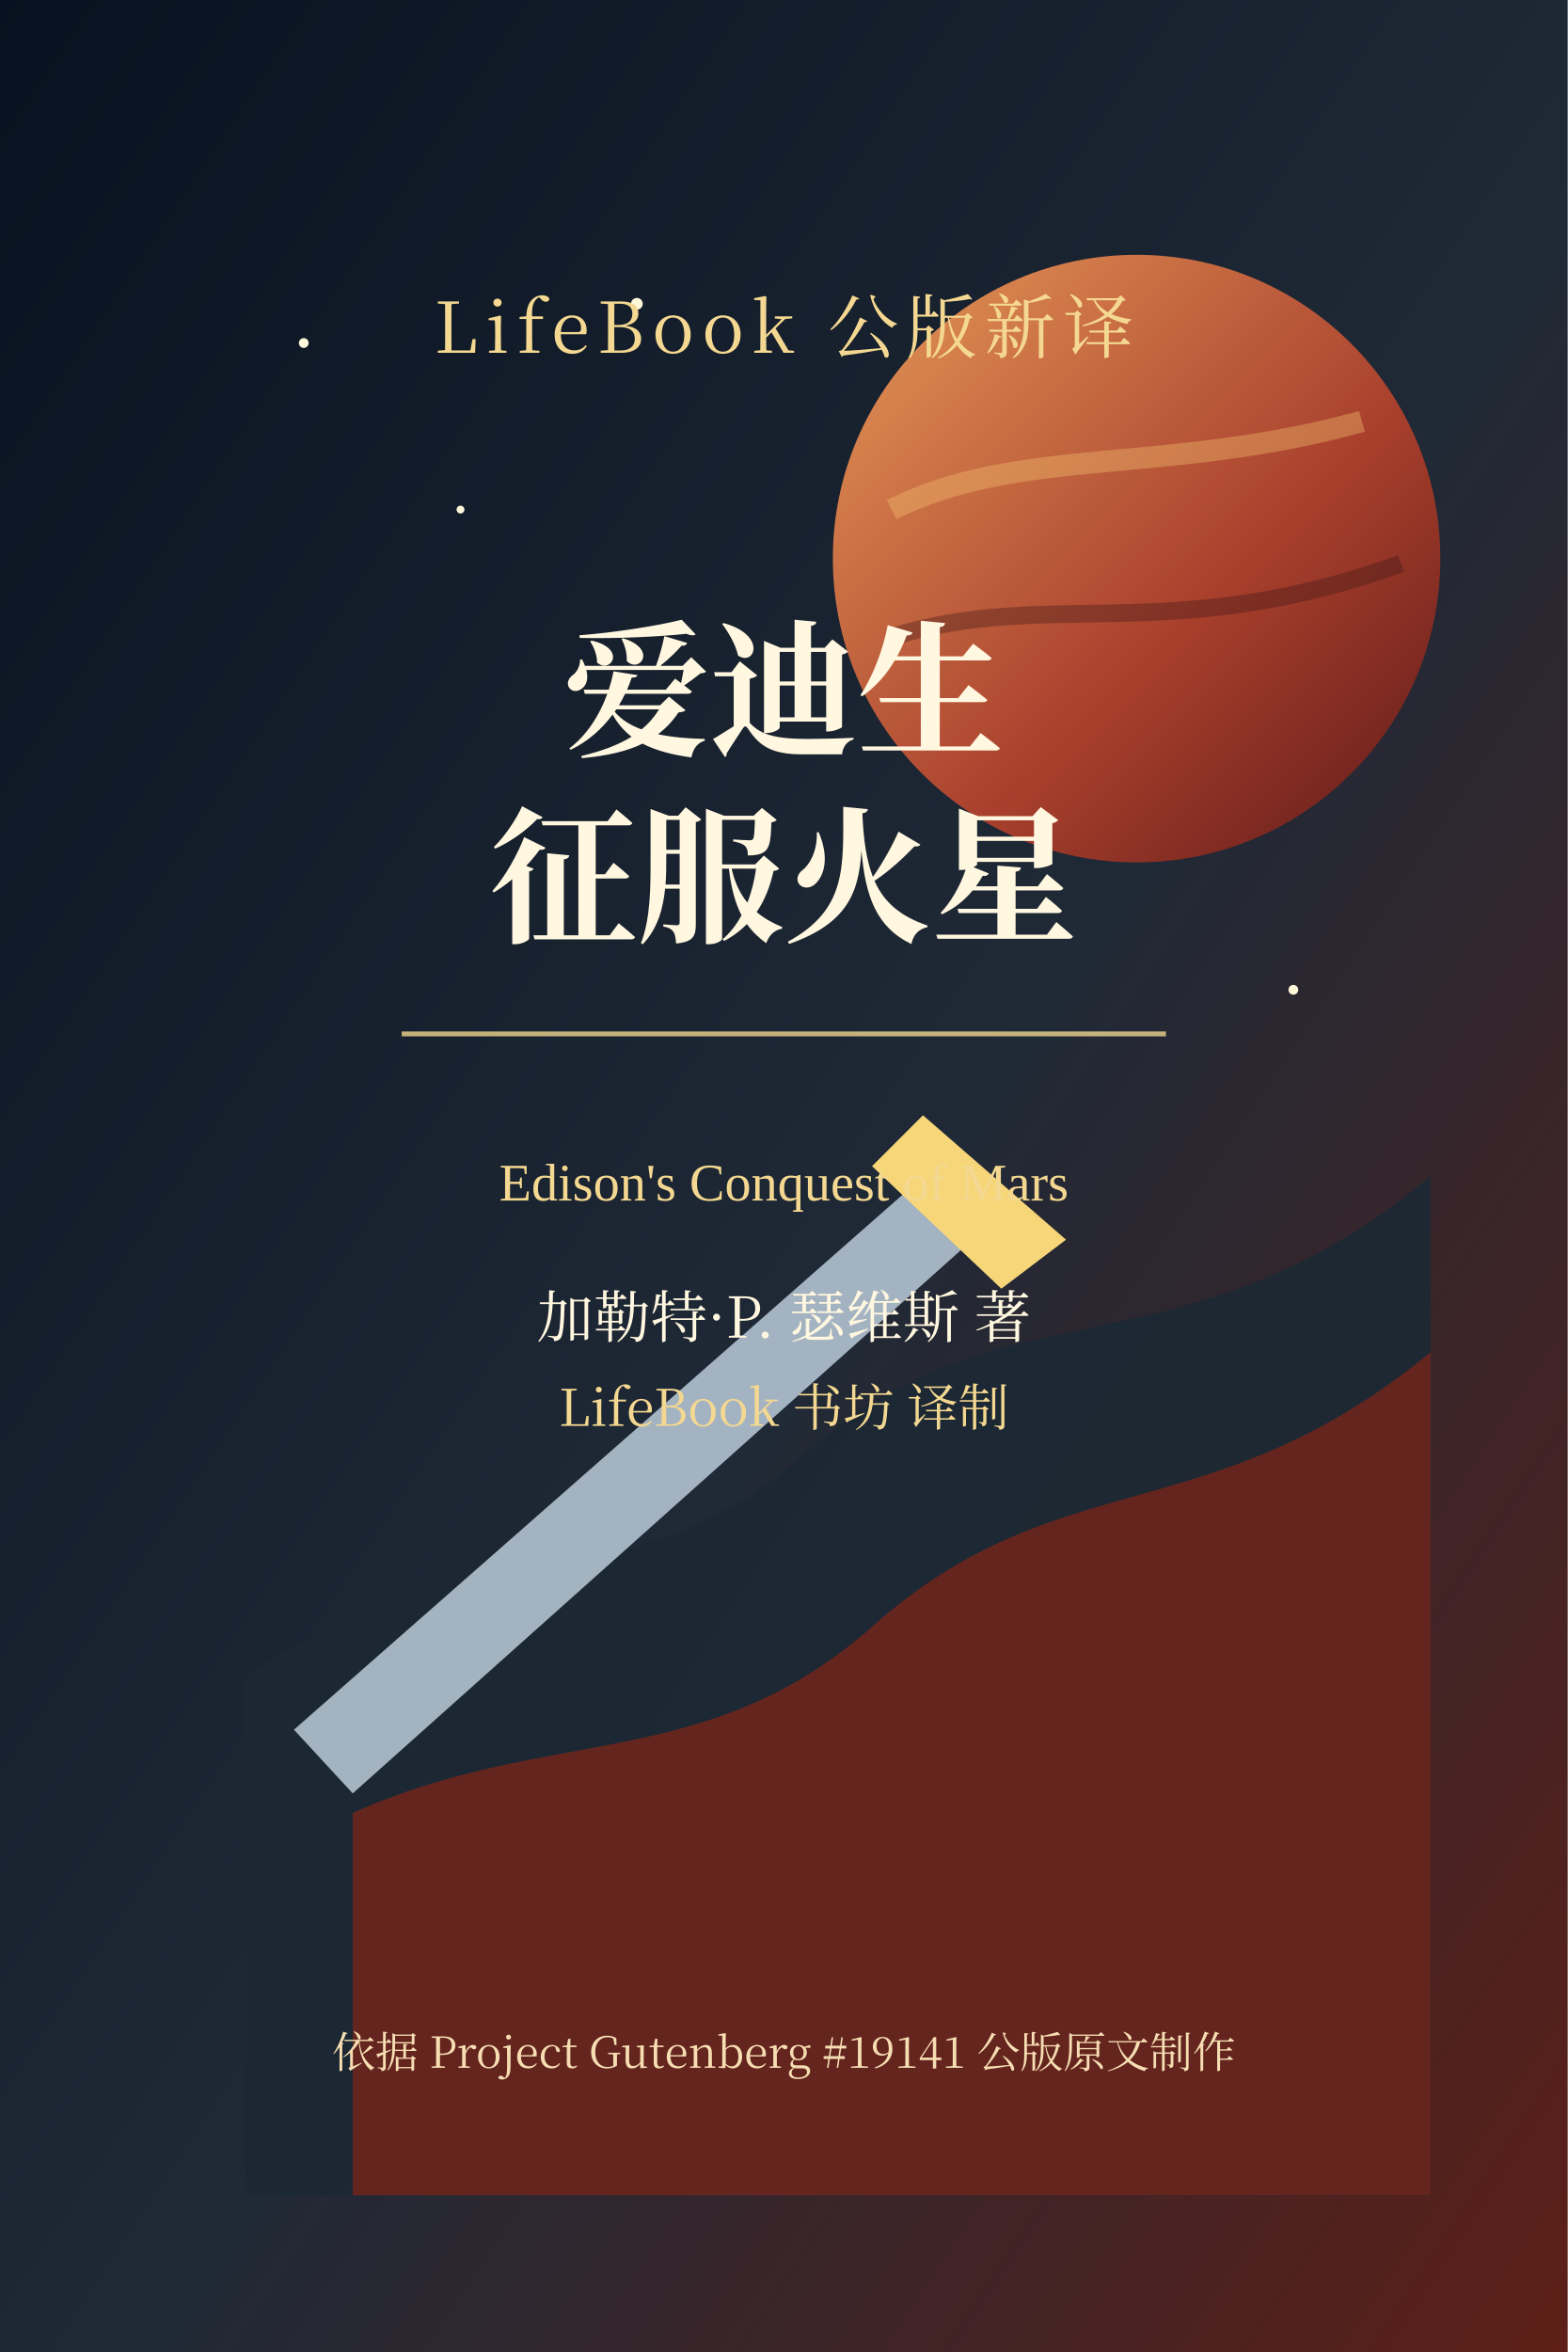
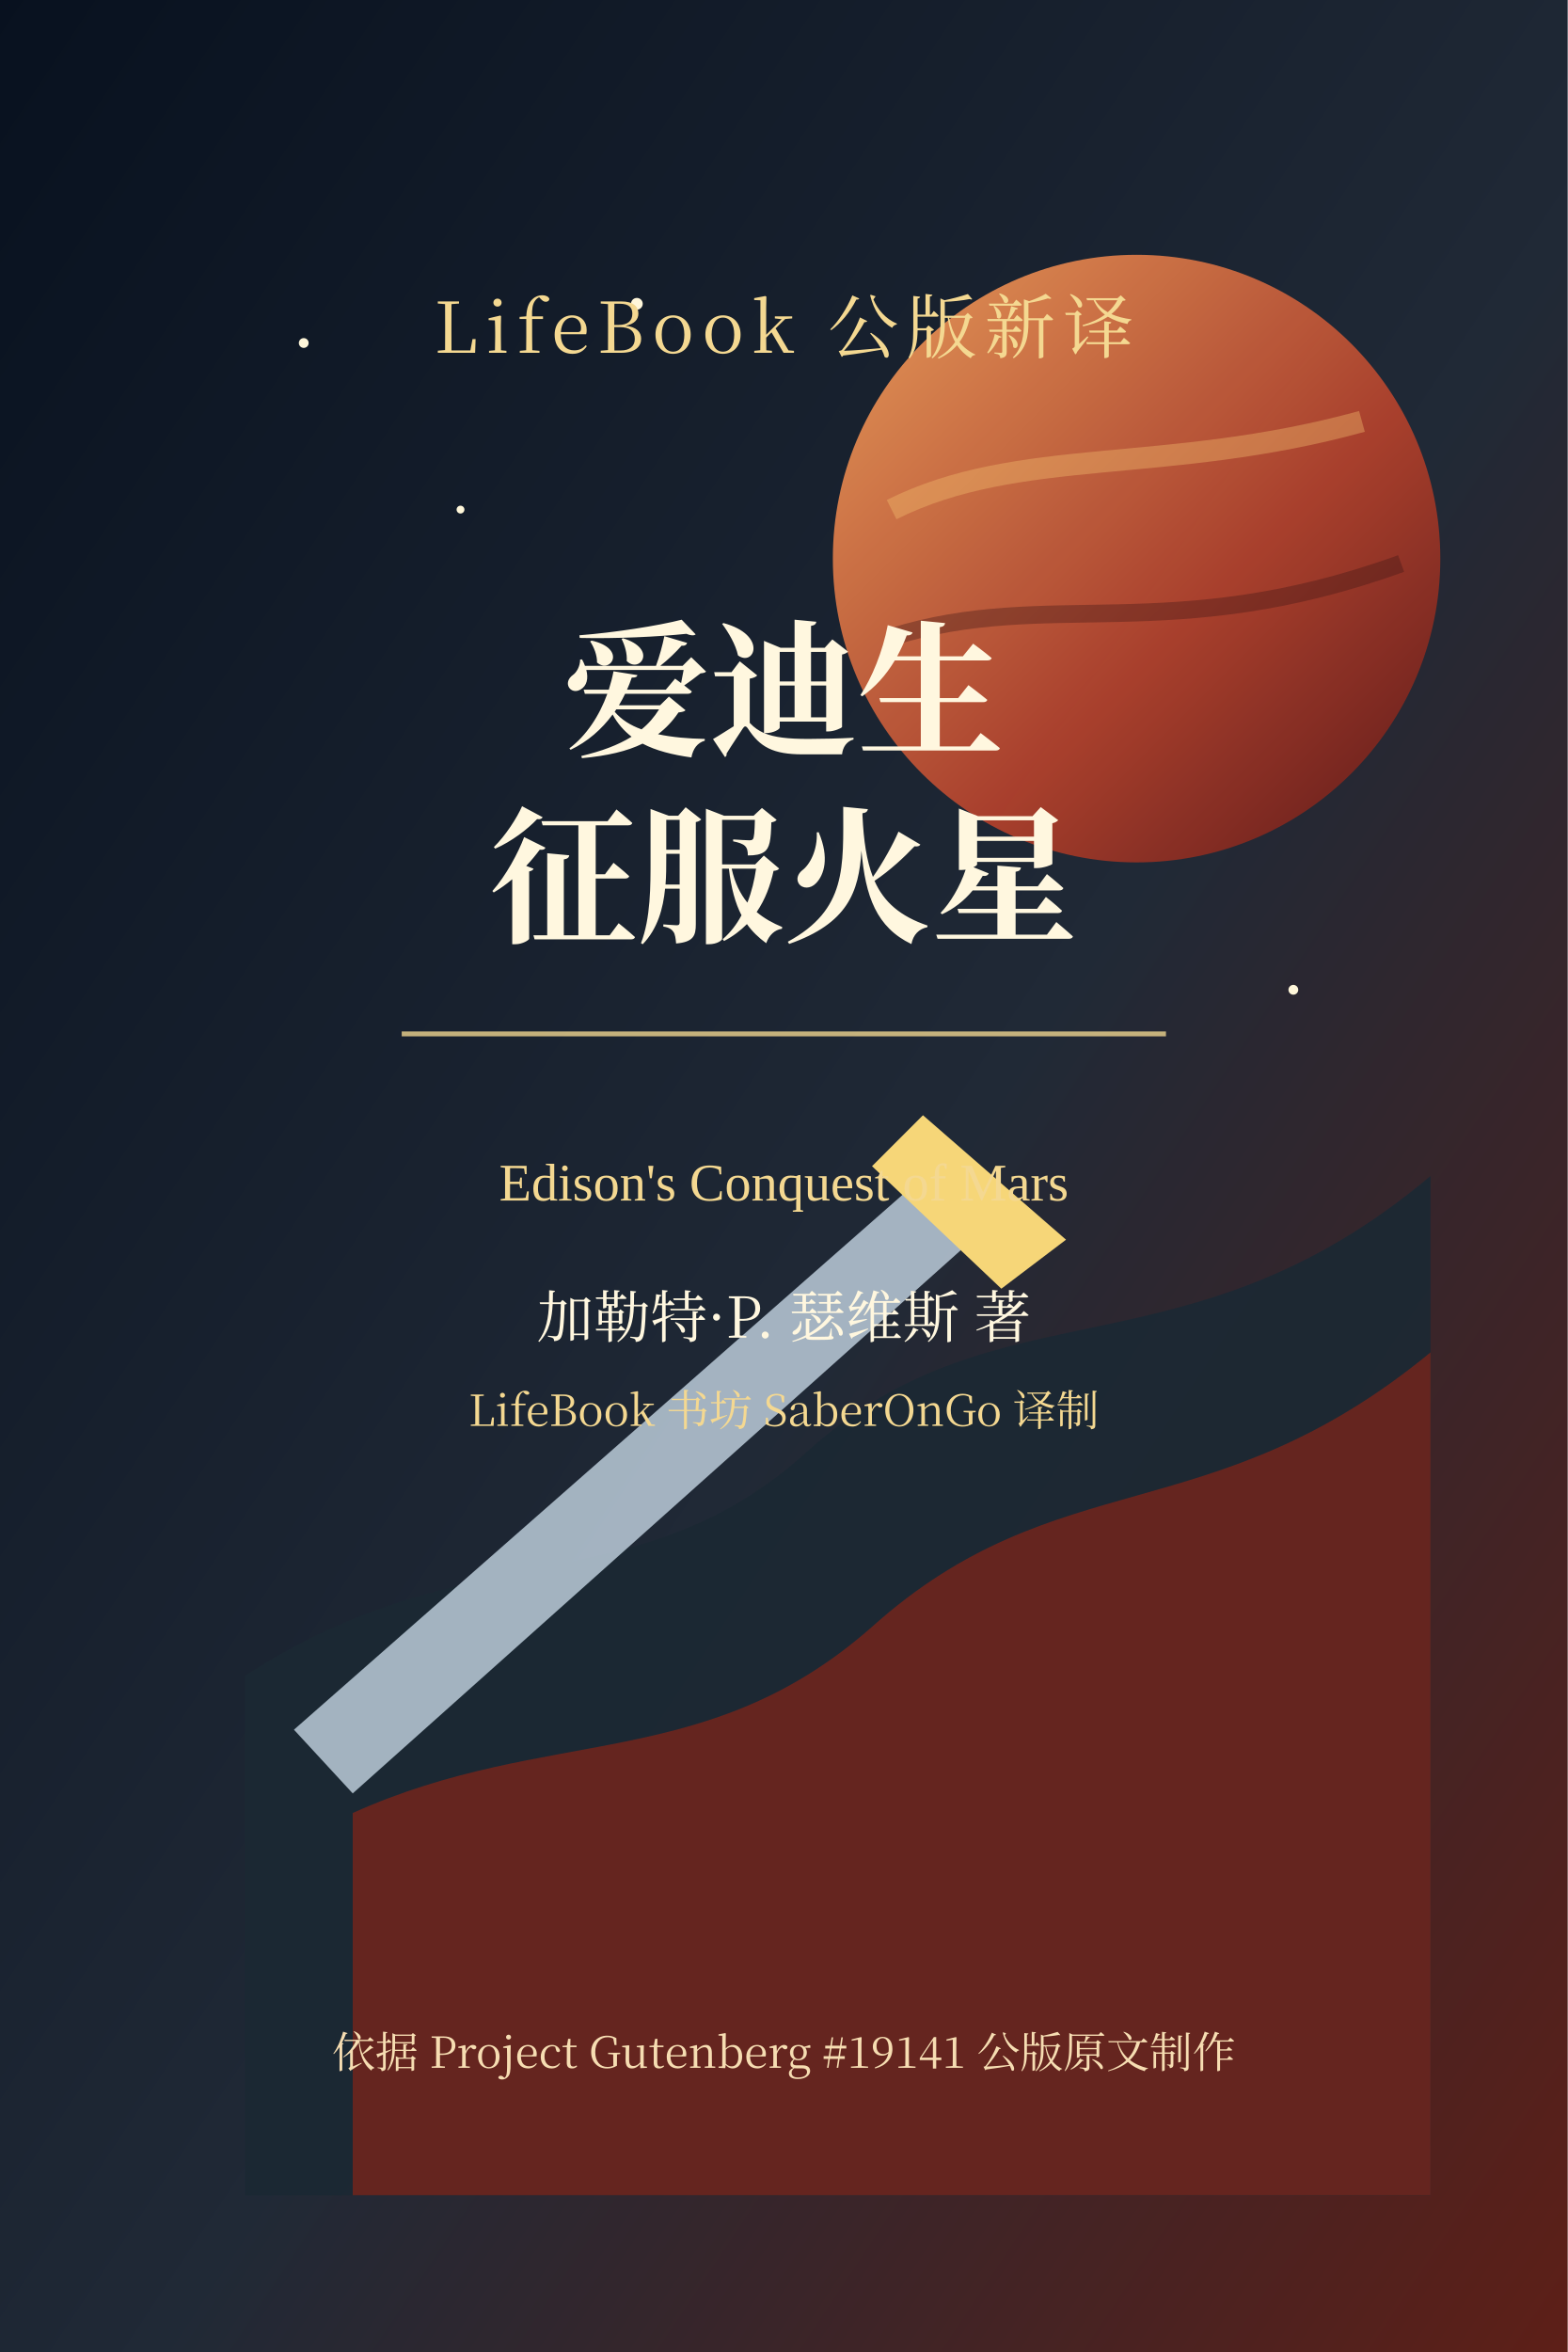
<svg xmlns="http://www.w3.org/2000/svg" width="1600" height="2400" viewBox="0 0 1600 2400" role="img" aria-label="爱迪生征服火星封面">
  <defs>
    <linearGradient id="space" x1="0" y1="0" x2="1" y2="1">
      <stop offset="0" stop-color="#08111f" />
      <stop offset="0.55" stop-color="#202936" />
      <stop offset="1" stop-color="#5e1f17" />
    </linearGradient>
    <linearGradient id="mars" x1="0" y1="0" x2="1" y2="1">
      <stop offset="0" stop-color="#f0a05b" />
      <stop offset="0.6" stop-color="#ad3f2c" />
      <stop offset="1" stop-color="#5f1817" />
    </linearGradient>
  </defs>
  <rect width="1600" height="2400" fill="url(#space)" />
  <circle cx="1160" cy="570" r="310" fill="url(#mars)" opacity="0.96" />
  <path d="M910 520 C1040 455 1190 485 1390 430" fill="none" stroke="#f5c16f" stroke-width="22" opacity="0.38" />
  <path d="M910 650 C1070 600 1195 660 1430 575" fill="none" stroke="#381313" stroke-width="18" opacity="0.35" />
  <circle cx="310" cy="350" r="5" fill="#fff7da" />
  <circle cx="470" cy="520" r="4" fill="#fff7da" />
  <circle cx="650" cy="310" r="6" fill="#fff7da" />
  <circle cx="1320" cy="1010" r="5" fill="#fff7da" />
  <path d="M250 1710 C480 1560 650 1640 825 1480 C1020 1305 1210 1410 1460 1200 L1460 2240 L250 2240 Z" fill="#1b2833" opacity="0.9" />
  <path d="M300 1765 L960 1185 L1015 1245 L360 1830 Z" fill="#d7e9f6" opacity="0.72" />
  <path d="M942 1138 L1088 1265 L1022 1315 L890 1190 Z" fill="#f6d678" />
  <path d="M360 1850 C560 1760 720 1810 890 1660 C1080 1490 1235 1565 1460 1380 L1460 2240 L360 2240 Z" fill="#6d251d" opacity="0.9" />
  <text x="800" y="360" text-anchor="middle" font-family="Noto Serif CJK SC, Source Han Serif SC, STSong, SimSun, serif" font-size="72" fill="#f4d891" letter-spacing="8">LifeBook 公版新译</text>
  <text x="800" y="760" text-anchor="middle" font-family="Noto Serif CJK SC, Source Han Serif SC, STSong, SimSun, serif" font-weight="700" font-size="150" fill="#fff7df">爱迪生</text>
  <text x="800" y="950" text-anchor="middle" font-family="Noto Serif CJK SC, Source Han Serif SC, STSong, SimSun, serif" font-weight="700" font-size="150" fill="#fff7df">征服火星</text>
  <line x1="410" y1="1055" x2="1190" y2="1055" stroke="#f4d891" stroke-width="5" opacity="0.78" />
  <text x="800" y="1225" text-anchor="middle" font-family="Georgia, 'Times New Roman', serif" font-size="54" fill="#f4d891">Edison's Conquest of Mars</text>
  <text x="800" y="1365" text-anchor="middle" font-family="Noto Serif CJK SC, Source Han Serif SC, STSong, SimSun, serif" font-size="58" fill="#fff7df">加勒特·P. 瑟维斯 著</text>
-   <text x="800" y="1455" text-anchor="middle" font-family="Noto Serif CJK SC, Source Han Serif SC, STSong, SimSun, serif" font-size="52" fill="#f4d891">LifeBook 书坊 译制</text>
+   <text x="800" y="1455" text-anchor="middle" font-family="Noto Serif CJK SC, Source Han Serif SC, STSong, SimSun, serif" font-size="44" fill="#f4d891">LifeBook 书坊 SaberOnGo 译制</text>
  <text x="800" y="2110" text-anchor="middle" font-family="Noto Serif CJK SC, Source Han Serif SC, STSong, SimSun, serif" font-size="44" fill="#f6ddb2">依据 Project Gutenberg #19141 公版原文制作</text>
</svg>
